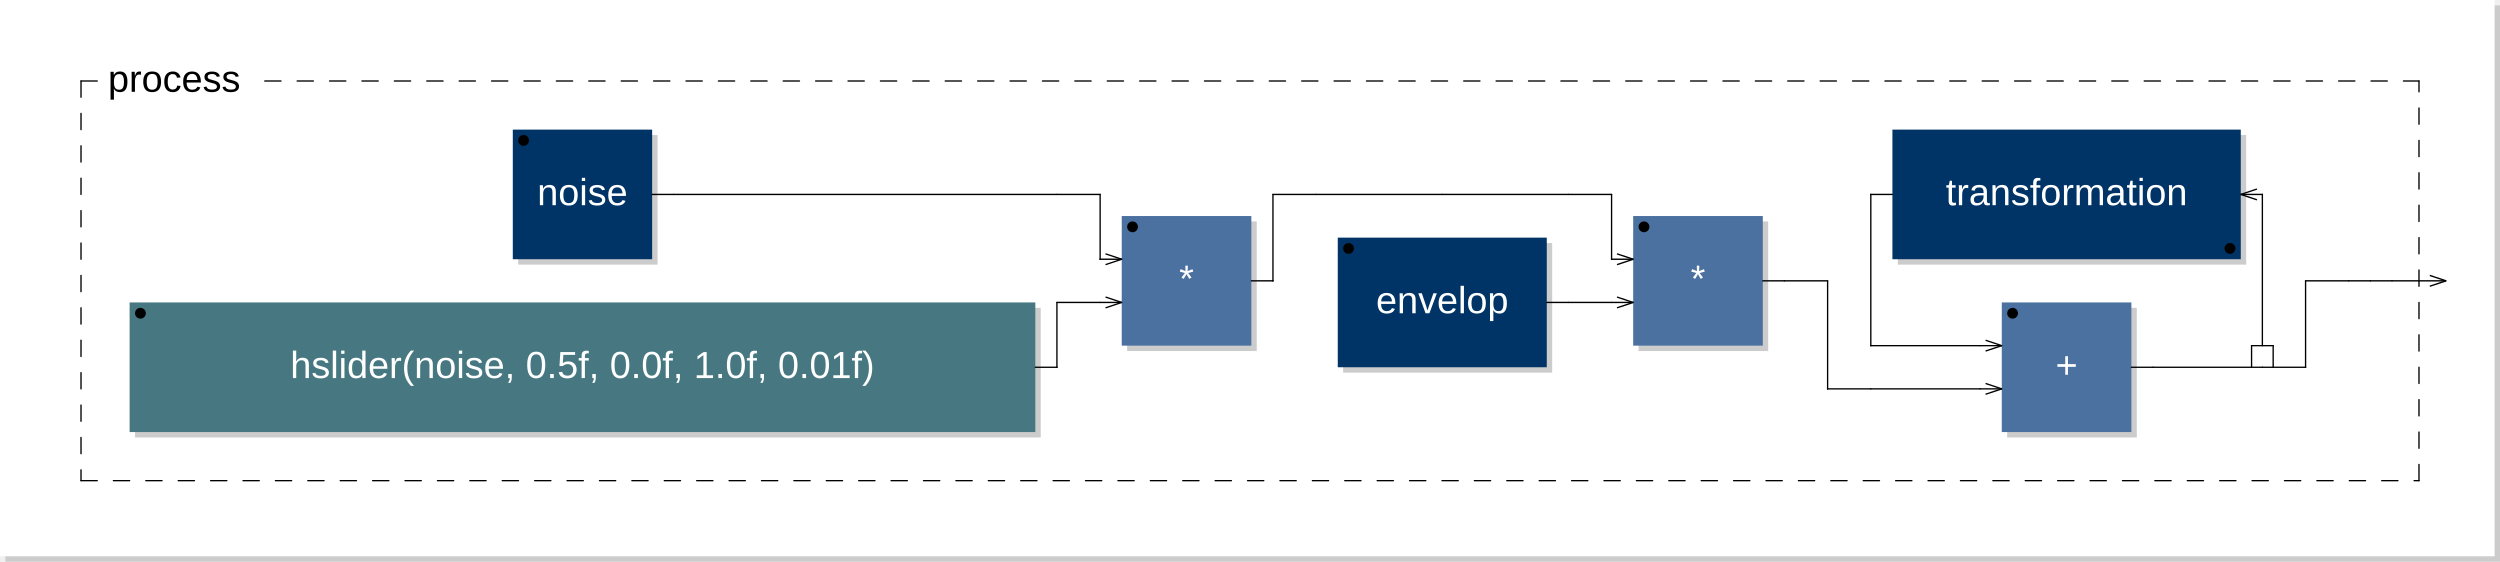
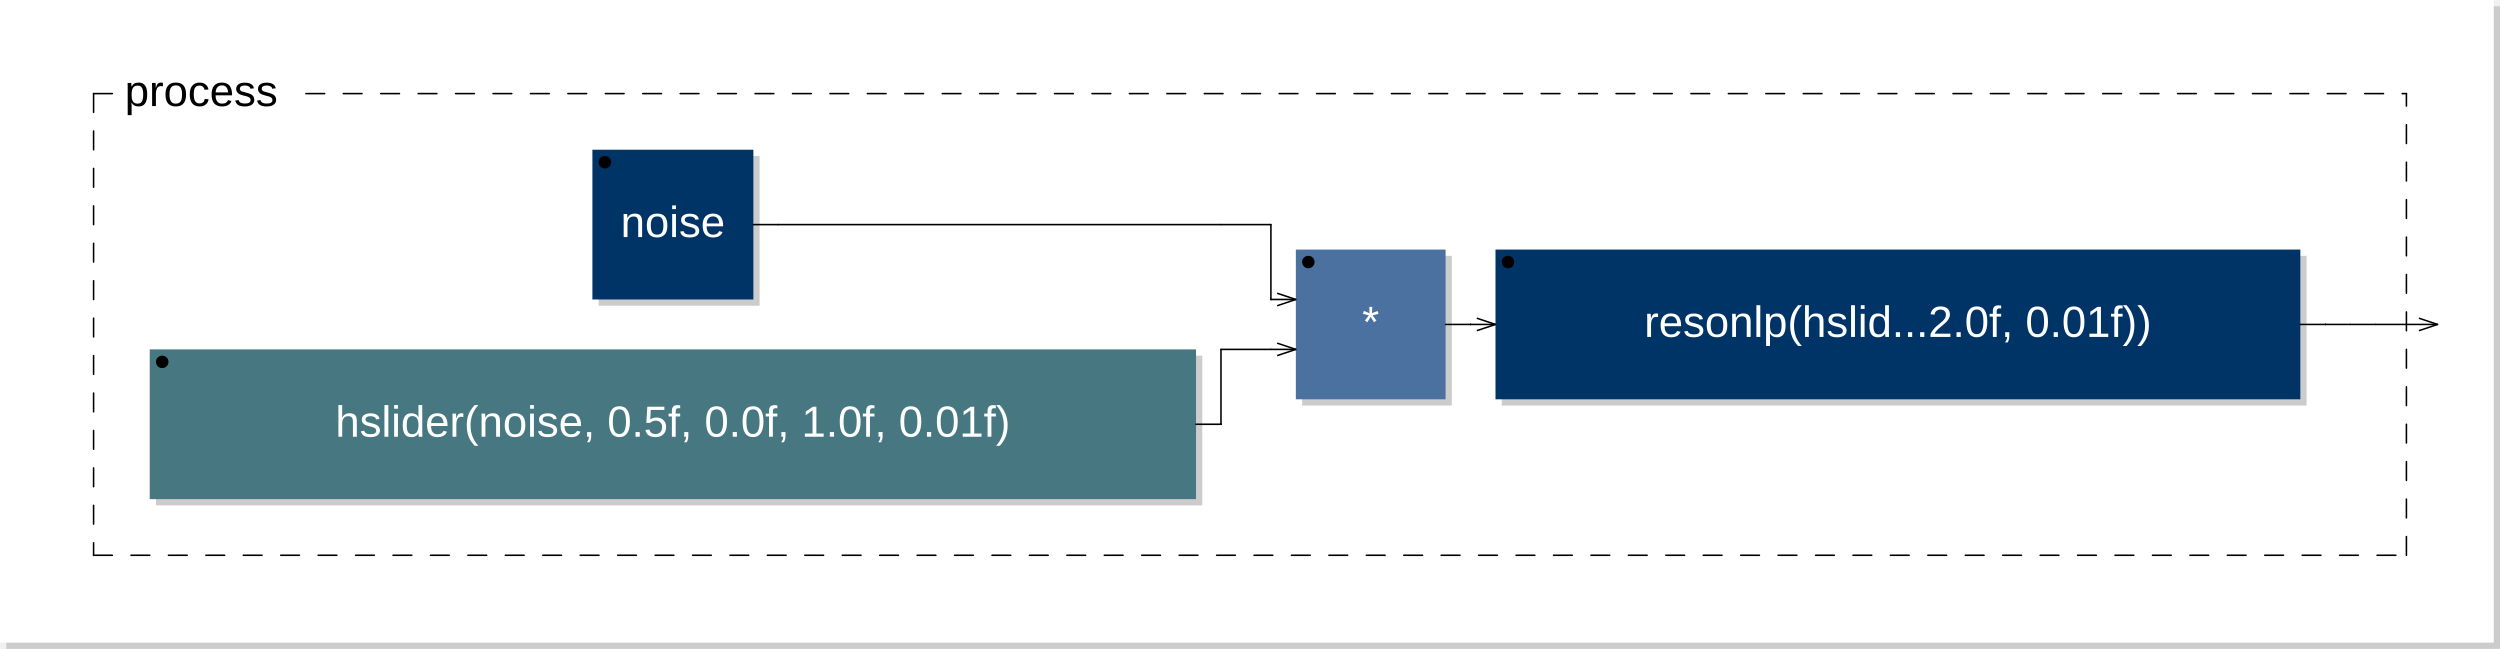
- <svg xmlns="http://www.w3.org/2000/svg" xmlns:xlink="http://www.w3.org/1999/xlink" viewBox="0 0 462.9 104" width="231.45mm" height="52mm" version="1.1">
-   <rect x="1" y="1" width="461.9" height="103" rx="0" ry="0" style="stroke:none;fill:#cccccc;" />
-   <rect x="0" y="0" width="461.9" height="103" rx="0" ry="0" style="stroke:none;fill:#ffffff;" />
+ <svg xmlns="http://www.w3.org/2000/svg" xmlns:xlink="http://www.w3.org/1999/xlink" viewBox="0 0 400.7 104" width="200.35mm" height="52mm" version="1.1">
+   <rect x="1" y="1" width="399.7" height="103" rx="0" ry="0" style="stroke:none;fill:#cccccc;" />
+   <rect x="0" y="0" width="399.7" height="103" rx="0" ry="0" style="stroke:none;fill:#ffffff;" />
  <text x="10" y="7" font-family="Arial" font-size="7" />
-   <a xlink:href="noise-0x7f304c030750.svg">
+   <a xlink:href="noise-0x7f0478030690.svg">
    <rect x="95.95" y="25" width="25.8" height="24" rx="0" ry="0" style="stroke:none;fill:#cccccc;" />
    <rect x="94.95" y="24" width="25.8" height="24" rx="0" ry="0" style="stroke:none;fill:#003366;" />
  </a>
-   <a xlink:href="noise-0x7f304c030750.svg">
+   <a xlink:href="noise-0x7f0478030690.svg">
    <text x="107.85" y="38" font-family="Arial" font-size="7" text-anchor="middle" fill="#FFFFFF">noise</text>
  </a>
  <circle cx="96.95" cy="26" r="1" />
  <rect x="25" y="57" width="167.7" height="24" rx="0" ry="0" style="stroke:none;fill:#cccccc;" />
  <rect x="24" y="56" width="167.7" height="24" rx="0" ry="0" style="stroke:none;fill:#477881;" />
  <text x="107.85" y="70" font-family="Arial" font-size="7" text-anchor="middle" fill="#FFFFFF">hslider(noise, 0.5f, 0.0f, 1.0f, 0.01f)</text>
  <circle cx="26" cy="58" r="1" />
  <rect x="208.7" y="41" width="24" height="24" rx="0" ry="0" style="stroke:none;fill:#cccccc;" />
  <rect x="207.7" y="40" width="24" height="24" rx="0" ry="0" style="stroke:none;fill:#4B71A1;" />
  <text x="219.7" y="54" font-family="Arial" font-size="7" text-anchor="middle" fill="#FFFFFF">*</text>
  <circle cx="209.7" cy="42" r="1" />
  <line x1="204.7" y1="47" x2="207.7" y2="48" transform="rotate(0,207.7,48)" style="stroke: black; stroke-width:0.25;" />
  <line x1="204.7" y1="49" x2="207.7" y2="48" transform="rotate(0,207.7,48)" style="stroke: black; stroke-width:0.25;" />
  <line x1="204.7" y1="55" x2="207.7" y2="56" transform="rotate(0,207.7,56)" style="stroke: black; stroke-width:0.25;" />
  <line x1="204.7" y1="57" x2="207.7" y2="56" transform="rotate(0,207.7,56)" style="stroke: black; stroke-width:0.25;" />
-   <a xlink:href="envelop-0x7f304c0cdb70.svg">
-     <rect x="248.7" y="45" width="38.7" height="24" rx="0" ry="0" style="stroke:none;fill:#cccccc;" />
-     <rect x="247.7" y="44" width="38.7" height="24" rx="0" ry="0" style="stroke:none;fill:#003366;" />
+   <a xlink:href="resonlp-0x7f04782e7020.svg">
+     <rect x="240.7" y="41" width="129" height="24" rx="0" ry="0" style="stroke:none;fill:#cccccc;" />
+     <rect x="239.7" y="40" width="129" height="24" rx="0" ry="0" style="stroke:none;fill:#003366;" />
  </a>
-   <a xlink:href="envelop-0x7f304c0cdb70.svg">
-     <text x="267.05" y="58" font-family="Arial" font-size="7" text-anchor="middle" fill="#FFFFFF">envelop</text>
+   <a xlink:href="resonlp-0x7f04782e7020.svg">
+     <text x="304.2" y="54" font-family="Arial" font-size="7" text-anchor="middle" fill="#FFFFFF">resonlp(hslid...2.0f, 0.01f))</text>
  </a>
-   <circle cx="249.7" cy="46" r="1" />
-   <rect x="303.4" y="41" width="24" height="24" rx="0" ry="0" style="stroke:none;fill:#cccccc;" />
-   <rect x="302.4" y="40" width="24" height="24" rx="0" ry="0" style="stroke:none;fill:#4B71A1;" />
-   <text x="314.4" y="54" font-family="Arial" font-size="7" text-anchor="middle" fill="#FFFFFF">*</text>
-   <circle cx="304.4" cy="42" r="1" />
-   <line x1="299.4" y1="47" x2="302.4" y2="48" transform="rotate(0,302.4,48)" style="stroke: black; stroke-width:0.25;" />
-   <line x1="299.4" y1="49" x2="302.4" y2="48" transform="rotate(0,302.4,48)" style="stroke: black; stroke-width:0.25;" />
-   <line x1="299.4" y1="55" x2="302.4" y2="56" transform="rotate(0,302.4,56)" style="stroke: black; stroke-width:0.25;" />
-   <line x1="299.4" y1="57" x2="302.4" y2="56" transform="rotate(0,302.4,56)" style="stroke: black; stroke-width:0.25;" />
-   <rect x="371.65" y="57" width="24" height="24" rx="0" ry="0" style="stroke:none;fill:#cccccc;" />
-   <rect x="370.65" y="56" width="24" height="24" rx="0" ry="0" style="stroke:none;fill:#4B71A1;" />
-   <text x="382.65" y="70" font-family="Arial" font-size="7" text-anchor="middle" fill="#FFFFFF">+</text>
-   <circle cx="372.65" cy="58" r="1" />
-   <line x1="367.65" y1="63" x2="370.65" y2="64" transform="rotate(0,370.65,64)" style="stroke: black; stroke-width:0.25;" />
-   <line x1="367.65" y1="65" x2="370.65" y2="64" transform="rotate(0,370.65,64)" style="stroke: black; stroke-width:0.25;" />
-   <line x1="367.65" y1="71" x2="370.65" y2="72" transform="rotate(0,370.65,72)" style="stroke: black; stroke-width:0.25;" />
-   <line x1="367.65" y1="73" x2="370.65" y2="72" transform="rotate(0,370.65,72)" style="stroke: black; stroke-width:0.25;" />
-   <a xlink:href="transformation-0x7f304c0d47f0.svg">
-     <rect x="351.4" y="25" width="64.5" height="24" rx="0" ry="0" style="stroke:none;fill:#cccccc;" />
-     <rect x="350.4" y="24" width="64.5" height="24" rx="0" ry="0" style="stroke:none;fill:#003366;" />
-   </a>
-   <a xlink:href="transformation-0x7f304c0d47f0.svg">
-     <text x="382.65" y="38" font-family="Arial" font-size="7" text-anchor="middle" fill="#FFFFFF">transformation</text>
-   </a>
-   <circle cx="412.9" cy="46" r="1" />
-   <line x1="417.9" y1="35" x2="414.9" y2="36" transform="rotate(0,414.9,36)" style="stroke: black; stroke-width:0.25;" />
-   <line x1="417.9" y1="37" x2="414.9" y2="36" transform="rotate(0,414.9,36)" style="stroke: black; stroke-width:0.25;" />
-   <line x1="416.9" y1="68" x2="416.9" y2="64" style="stroke:black; stroke-linecap:round; stroke-width:0.25;" />
-   <line x1="416.9" y1="64" x2="420.9" y2="64" style="stroke:black; stroke-linecap:round; stroke-width:0.25;" />
-   <line x1="420.9" y1="64" x2="420.9" y2="68" style="stroke:black; stroke-linecap:round; stroke-width:0.25;" />
+   <circle cx="241.7" cy="42" r="1" />
+   <line x1="236.7" y1="51" x2="239.7" y2="52" transform="rotate(0,239.7,52)" style="stroke: black; stroke-width:0.25;" />
+   <line x1="236.7" y1="53" x2="239.7" y2="52" transform="rotate(0,239.7,52)" style="stroke: black; stroke-width:0.25;" />
  <line x1="15" y1="15" x2="15" y2="89" style="stroke: black; stroke-linecap:round; stroke-width:0.25; stroke-dasharray:3,3;" />
-   <line x1="15" y1="89" x2="447.9" y2="89" style="stroke: black; stroke-linecap:round; stroke-width:0.25; stroke-dasharray:3,3;" />
-   <line x1="447.9" y1="89" x2="447.9" y2="15" style="stroke: black; stroke-linecap:round; stroke-width:0.25; stroke-dasharray:3,3;" />
+   <line x1="15" y1="89" x2="385.7" y2="89" style="stroke: black; stroke-linecap:round; stroke-width:0.25; stroke-dasharray:3,3;" />
+   <line x1="385.7" y1="89" x2="385.7" y2="15" style="stroke: black; stroke-linecap:round; stroke-width:0.25; stroke-dasharray:3,3;" />
  <line x1="15" y1="15" x2="20" y2="15" style="stroke: black; stroke-linecap:round; stroke-width:0.25; stroke-dasharray:3,3;" />
-   <line x1="49.025" y1="15" x2="447.9" y2="15" style="stroke: black; stroke-linecap:round; stroke-width:0.25; stroke-dasharray:3,3;" />
+   <line x1="49.025" y1="15" x2="385.7" y2="15" style="stroke: black; stroke-linecap:round; stroke-width:0.25; stroke-dasharray:3,3;" />
  <text x="20" y="17" font-family="Arial" font-size="7">process</text>
-   <line x1="449.9" y1="51" x2="452.9" y2="52" transform="rotate(0,452.9,52)" style="stroke: black; stroke-width:0.25;" />
-   <line x1="449.9" y1="53" x2="452.9" y2="52" transform="rotate(0,452.9,52)" style="stroke: black; stroke-width:0.25;" />
+   <line x1="387.7" y1="51" x2="390.7" y2="52" transform="rotate(0,390.7,52)" style="stroke: black; stroke-width:0.25;" />
+   <line x1="387.7" y1="53" x2="390.7" y2="52" transform="rotate(0,390.7,52)" style="stroke: black; stroke-width:0.25;" />
  <line x1="120.75" y1="36" x2="124.75" y2="36" style="stroke:black; stroke-linecap:round; stroke-width:0.25;" />
  <line x1="124.75" y1="36" x2="195.7" y2="36" style="stroke:black; stroke-linecap:round; stroke-width:0.25;" />
  <line x1="191.7" y1="68" x2="195.7" y2="68" style="stroke:black; stroke-linecap:round; stroke-width:0.25;" />
  <line x1="195.7" y1="36" x2="203.7" y2="36" style="stroke:black; stroke-linecap:round; stroke-width:0.25;" />
  <line x1="195.7" y1="56" x2="203.7" y2="56" style="stroke:black; stroke-linecap:round; stroke-width:0.25;" />
  <line x1="195.7" y1="68" x2="195.7" y2="56" style="stroke:black; stroke-linecap:round; stroke-width:0.25;" />
  <line x1="195.7" y1="68" x2="195.7" y2="68" style="stroke:black; stroke-linecap:round; stroke-width:0.25;" />
  <line x1="203.7" y1="36" x2="203.7" y2="48" style="stroke:black; stroke-linecap:round; stroke-width:0.25;" />
  <line x1="203.7" y1="48" x2="203.7" y2="48" style="stroke:black; stroke-linecap:round; stroke-width:0.25;" />
  <line x1="203.7" y1="48" x2="207.7" y2="48" style="stroke:black; stroke-linecap:round; stroke-width:0.25;" />
  <line x1="203.7" y1="56" x2="207.7" y2="56" style="stroke:black; stroke-linecap:round; stroke-width:0.25;" />
  <line x1="231.7" y1="52" x2="235.7" y2="52" style="stroke:black; stroke-linecap:round; stroke-width:0.25;" />
-   <line x1="235.7" y1="36" x2="243.7" y2="36" style="stroke:black; stroke-linecap:round; stroke-width:0.25;" />
-   <line x1="235.7" y1="52" x2="235.7" y2="36" style="stroke:black; stroke-linecap:round; stroke-width:0.25;" />
  <line x1="235.7" y1="52" x2="235.7" y2="52" style="stroke:black; stroke-linecap:round; stroke-width:0.25;" />
-   <line x1="243.7" y1="36" x2="267.05" y2="36" style="stroke:black; stroke-linecap:round; stroke-width:0.25;" />
-   <line x1="267.05" y1="36" x2="290.4" y2="36" style="stroke:black; stroke-linecap:round; stroke-width:0.25;" />
-   <line x1="286.4" y1="56" x2="290.4" y2="56" style="stroke:black; stroke-linecap:round; stroke-width:0.25;" />
-   <line x1="290.4" y1="56" x2="298.4" y2="56" style="stroke:black; stroke-linecap:round; stroke-width:0.25;" />
-   <line x1="290.4" y1="36" x2="298.4" y2="36" style="stroke:black; stroke-linecap:round; stroke-width:0.25;" />
-   <line x1="298.4" y1="48" x2="302.4" y2="48" style="stroke:black; stroke-linecap:round; stroke-width:0.25;" />
-   <line x1="298.4" y1="56" x2="302.4" y2="56" style="stroke:black; stroke-linecap:round; stroke-width:0.25;" />
-   <line x1="298.4" y1="36" x2="298.4" y2="48" style="stroke:black; stroke-linecap:round; stroke-width:0.25;" />
-   <line x1="298.4" y1="48" x2="298.4" y2="48" style="stroke:black; stroke-linecap:round; stroke-width:0.25;" />
-   <line x1="326.4" y1="52" x2="330.4" y2="52" style="stroke:black; stroke-linecap:round; stroke-width:0.25;" />
-   <line x1="330.4" y1="52" x2="338.4" y2="52" style="stroke:black; stroke-linecap:round; stroke-width:0.25;" />
-   <line x1="338.4" y1="52" x2="338.4" y2="72" style="stroke:black; stroke-linecap:round; stroke-width:0.25;" />
-   <line x1="338.4" y1="72" x2="338.4" y2="72" style="stroke:black; stroke-linecap:round; stroke-width:0.25;" />
-   <line x1="338.4" y1="72" x2="346.4" y2="72" style="stroke:black; stroke-linecap:round; stroke-width:0.25;" />
-   <line x1="346.4" y1="36" x2="346.4" y2="36" style="stroke:black; stroke-linecap:round; stroke-width:0.25;" />
-   <line x1="346.4" y1="36" x2="346.4" y2="64" style="stroke:black; stroke-linecap:round; stroke-width:0.25;" />
-   <line x1="346.4" y1="64" x2="346.4" y2="64" style="stroke:black; stroke-linecap:round; stroke-width:0.25;" />
-   <line x1="346.4" y1="64" x2="366.65" y2="64" style="stroke:black; stroke-linecap:round; stroke-width:0.25;" />
-   <line x1="346.4" y1="72" x2="366.65" y2="72" style="stroke:black; stroke-linecap:round; stroke-width:0.25;" />
-   <line x1="350.4" y1="36" x2="346.4" y2="36" style="stroke:black; stroke-linecap:round; stroke-width:0.25;" />
-   <line x1="366.65" y1="64" x2="370.65" y2="64" style="stroke:black; stroke-linecap:round; stroke-width:0.25;" />
-   <line x1="366.65" y1="72" x2="370.65" y2="72" style="stroke:black; stroke-linecap:round; stroke-width:0.25;" />
-   <line x1="394.65" y1="68" x2="398.65" y2="68" style="stroke:black; stroke-linecap:round; stroke-width:0.25;" />
-   <line x1="398.65" y1="68" x2="418.9" y2="68" style="stroke:black; stroke-linecap:round; stroke-width:0.25;" />
-   <line x1="418.9" y1="36" x2="414.9" y2="36" style="stroke:black; stroke-linecap:round; stroke-width:0.25;" />
-   <line x1="418.9" y1="36" x2="418.9" y2="36" style="stroke:black; stroke-linecap:round; stroke-width:0.25;" />
-   <line x1="418.9" y1="64" x2="418.9" y2="36" style="stroke:black; stroke-linecap:round; stroke-width:0.25;" />
-   <line x1="418.9" y1="68" x2="420.9" y2="68" style="stroke:black; stroke-linecap:round; stroke-width:0.25;" />
-   <line x1="420.9" y1="68" x2="426.9" y2="68" style="stroke:black; stroke-linecap:round; stroke-width:0.25;" />
-   <line x1="426.9" y1="52" x2="434.9" y2="52" style="stroke:black; stroke-linecap:round; stroke-width:0.25;" />
-   <line x1="426.9" y1="68" x2="426.9" y2="52" style="stroke:black; stroke-linecap:round; stroke-width:0.25;" />
-   <line x1="426.9" y1="68" x2="426.9" y2="68" style="stroke:black; stroke-linecap:round; stroke-width:0.25;" />
-   <line x1="434.9" y1="52" x2="438.9" y2="52" style="stroke:black; stroke-linecap:round; stroke-width:0.25;" />
-   <line x1="438.9" y1="52" x2="442.9" y2="52" style="stroke:black; stroke-linecap:round; stroke-width:0.25;" />
-   <line x1="442.9" y1="52" x2="452.9" y2="52" style="stroke:black; stroke-linecap:round; stroke-width:0.25;" />
+   <line x1="235.7" y1="52" x2="239.7" y2="52" style="stroke:black; stroke-linecap:round; stroke-width:0.25;" />
+   <line x1="368.7" y1="52" x2="372.7" y2="52" style="stroke:black; stroke-linecap:round; stroke-width:0.25;" />
+   <line x1="372.7" y1="52" x2="372.7" y2="52" style="stroke:black; stroke-linecap:round; stroke-width:0.25;" />
+   <line x1="372.7" y1="52" x2="376.7" y2="52" style="stroke:black; stroke-linecap:round; stroke-width:0.25;" />
+   <line x1="376.7" y1="52" x2="380.7" y2="52" style="stroke:black; stroke-linecap:round; stroke-width:0.25;" />
+   <line x1="380.7" y1="52" x2="390.7" y2="52" style="stroke:black; stroke-linecap:round; stroke-width:0.25;" />
</svg>
